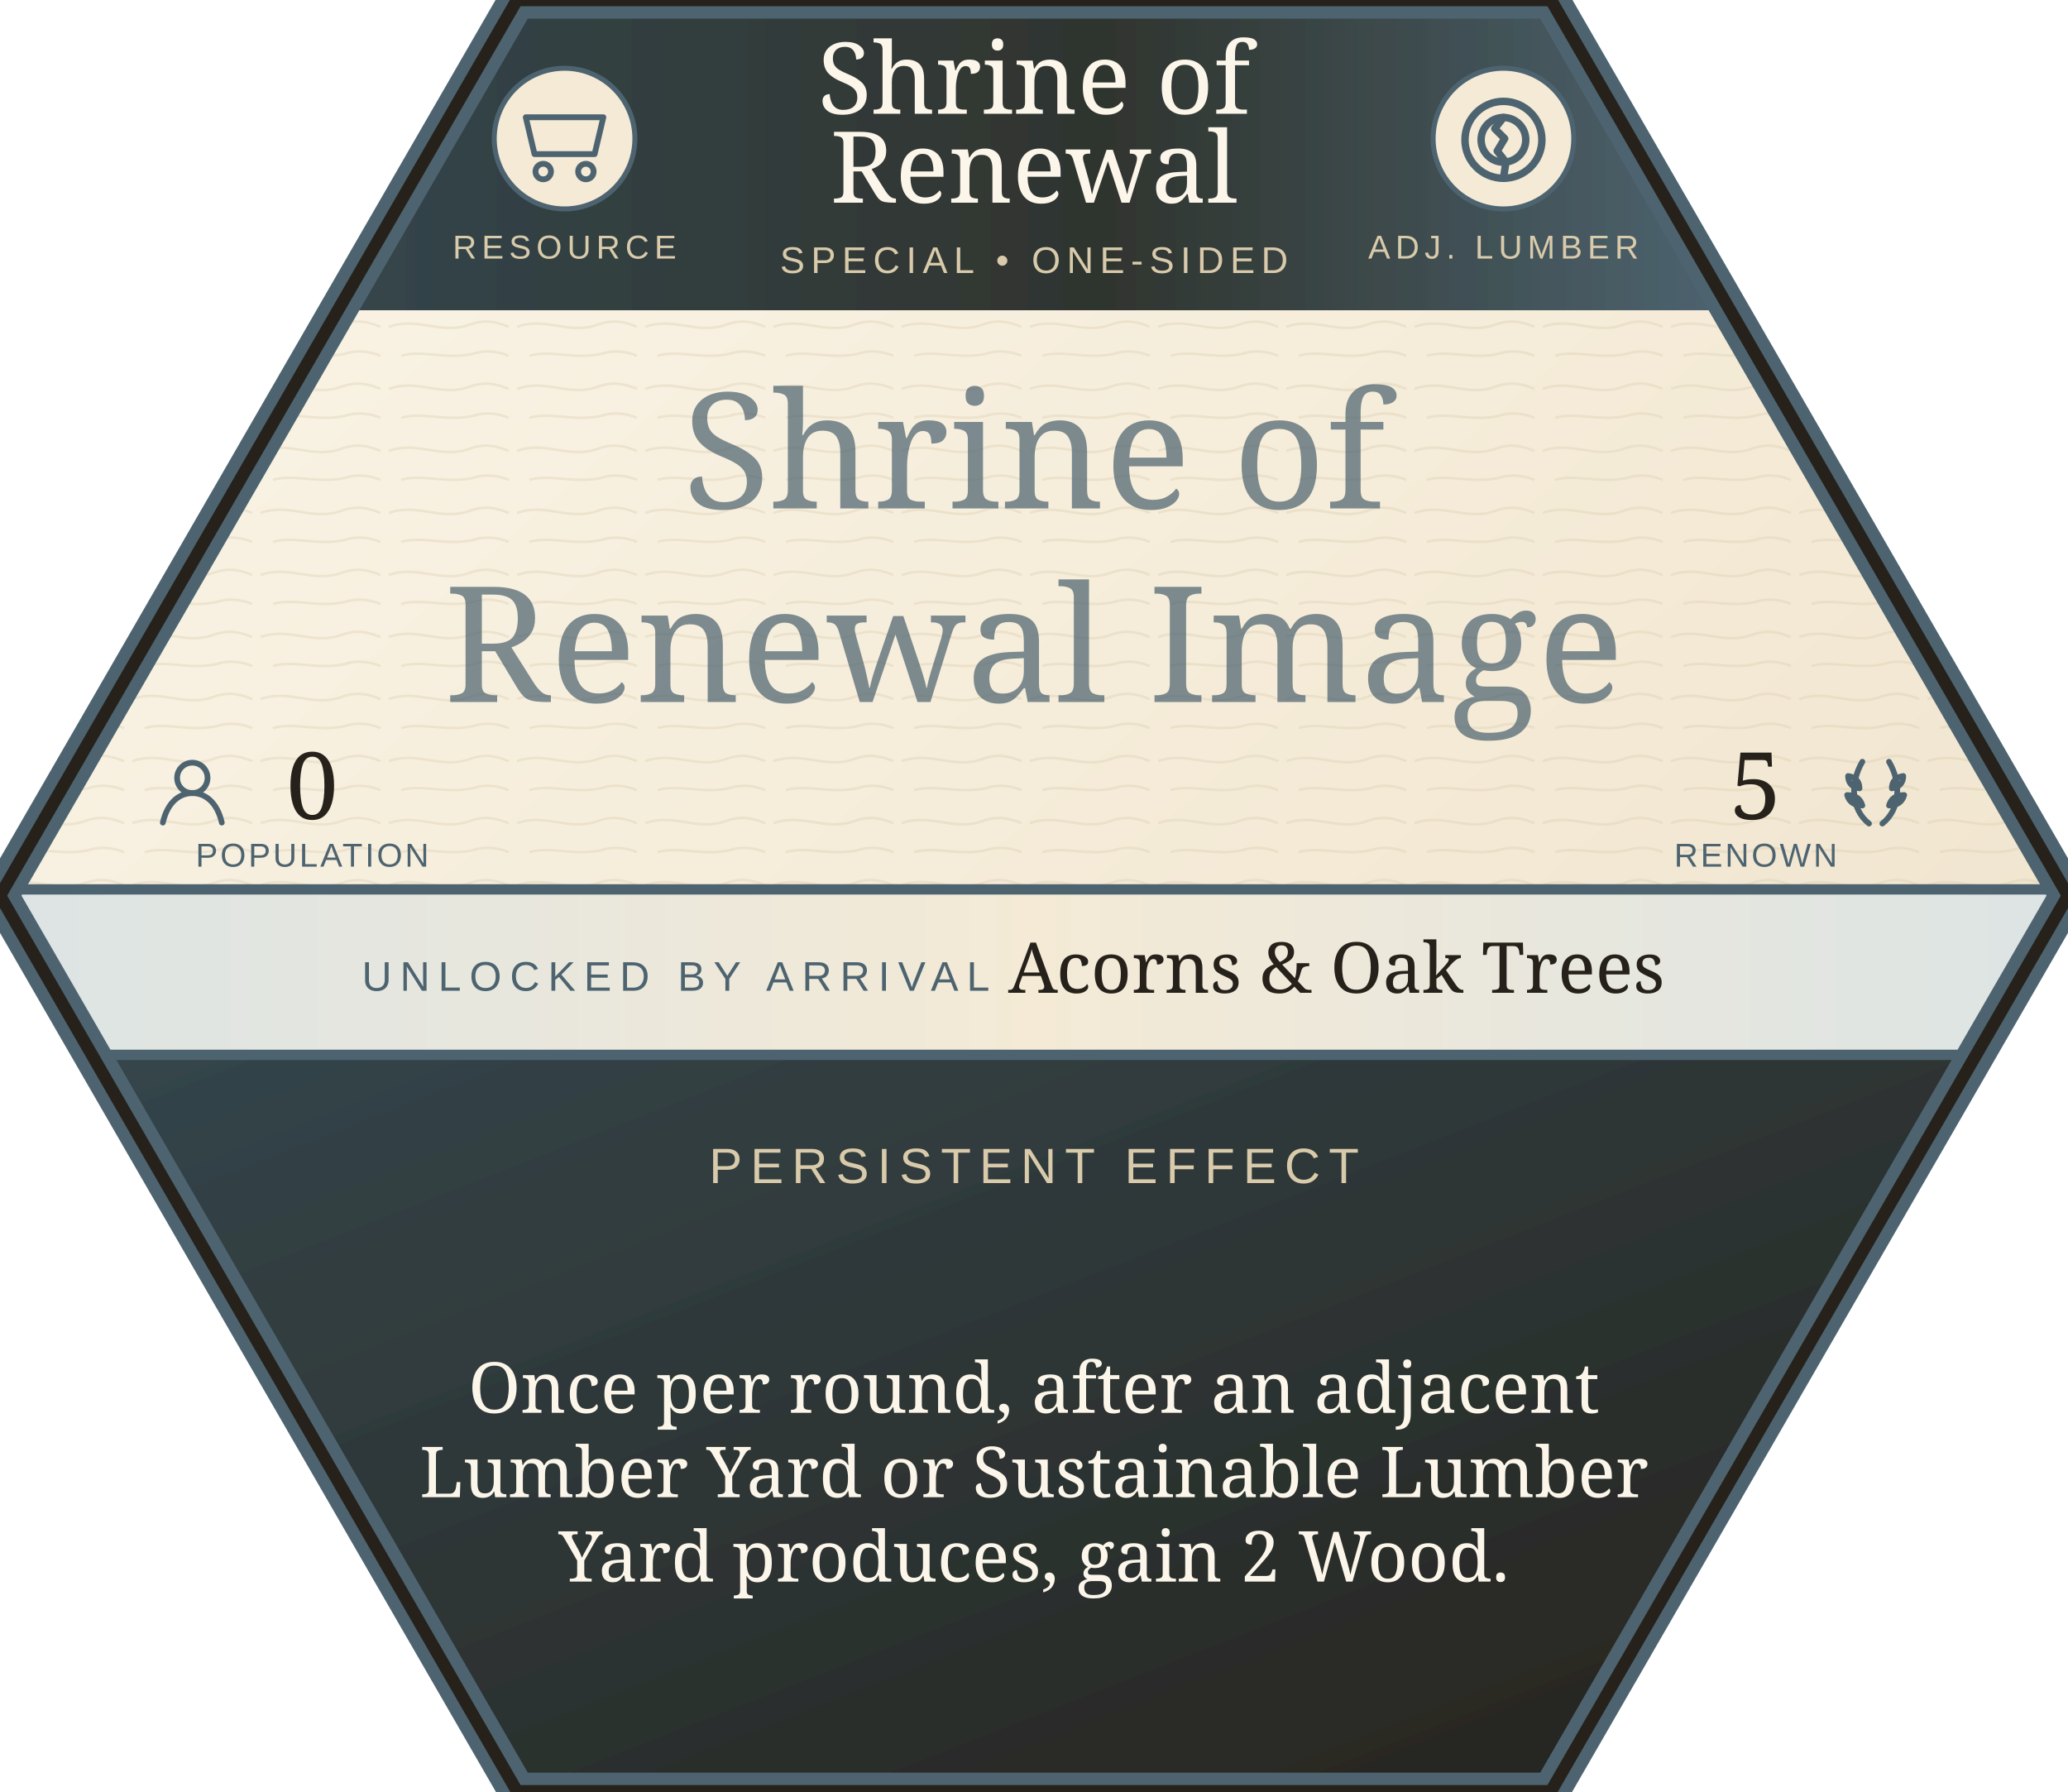
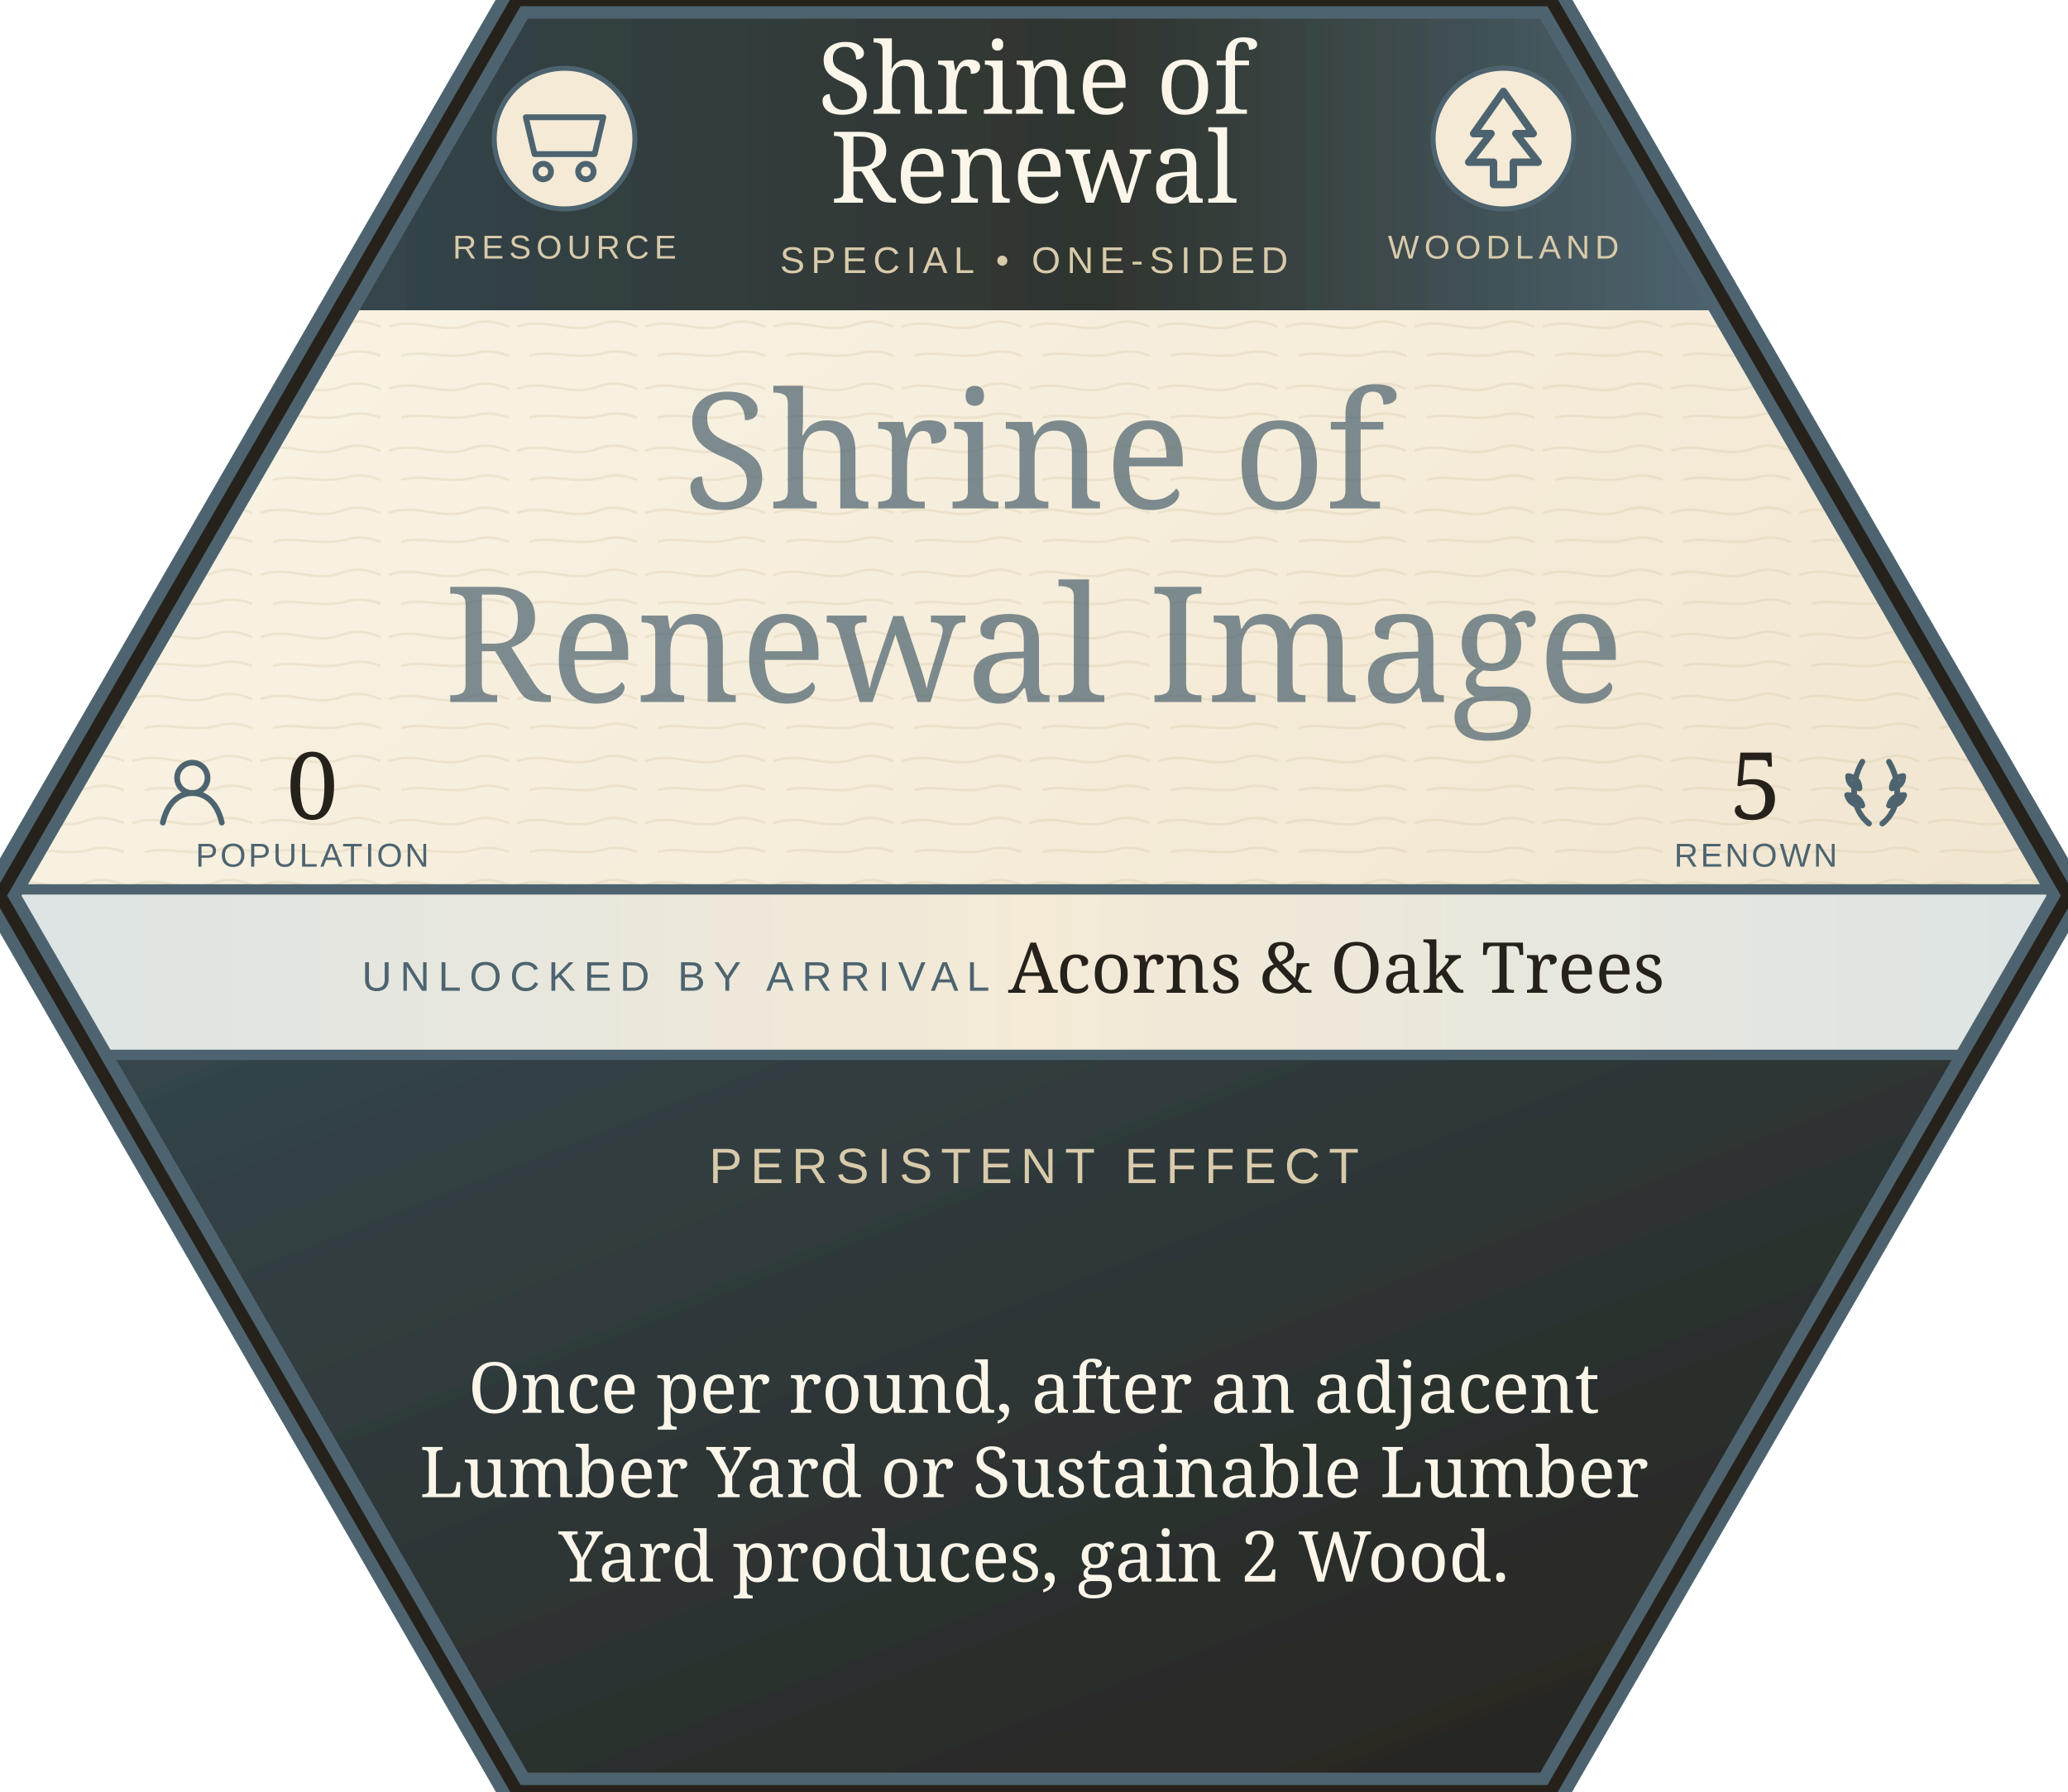
<svg xmlns="http://www.w3.org/2000/svg" data-template-version="1.13" data-source-id="special_shrine_of_renewal" data-kind="special" data-face="one-sided" data-footprint="single" data-size-hexes="1" width="60mm" height="51.962mm" viewBox="0 0 1000 866.025" role="img" aria-labelledby="title desc">
  <defs>
    <clipPath id="trim-clip">
      <path d="M250 0H750L1000 433.013 750 866.025H250L0 433.013Z" />
    </clipPath>
    <clipPath id="artwork-clip">
      <path d="M163 150H837L998.261 430H1.739Z" />
    </clipPath>
    <linearGradient id="paper" x1="0" y1="0" x2="1" y2="1">
      <stop offset="0" stop-color="#fbf6e9" />
      <stop offset=".55" stop-color="#f4ead6" />
      <stop offset="1" stop-color="#ede0c8" />
    </linearGradient>
    <linearGradient id="header" x1="0" y1="0" x2="1" y2="0">
      <stop offset="0" stop-color="#34454b" />
      <stop offset=".55" stop-color="#2f342e" />
      <stop offset="1" stop-color="#4d6470" />
    </linearGradient>
    <linearGradient id="unlock" x1="0" y1="0" x2="1" y2="0">
      <stop offset="0" stop-color="#dce4e4" />
      <stop offset=".5" stop-color="#f4ead6" />
      <stop offset="1" stop-color="#dce4e4" />
    </linearGradient>
    <linearGradient id="rules" x1="0" y1="0" x2="1" y2="1">
      <stop offset="0" stop-color="#34454b" />
      <stop offset="1" stop-color="#26221b" />
    </linearGradient>
    <pattern id="paper-fibres" width="62" height="30" patternUnits="userSpaceOnUse">
      <path d="M2 8c14-5 25 4 39-1 8-3 14-1 19 1M8 22c10-3 22 2 35-1 6-2 12-1 17 1" fill="none" stroke="#d8caaa" stroke-width="1.2" opacity=".34" />
    </pattern>
    <filter id="soft-shadow" x="-12%" y="-12%" width="124%" height="128%">
      <feDropShadow dx="0" dy="7" stdDeviation="7" flood-color="#151711" flood-opacity=".24" />
    </filter>
    <symbol id="icon-category-placeholder" viewBox="0 0 100 100">
      <path d="M24 74 68 30M33 20l47 47M24 74l-8 10 10-8M68 30l12-10M33 20l-9-7-11 11 7 9M80 67l7 9-11 11-9-7" />
    </symbol>
    <symbol id="icon-population" viewBox="0 0 100 100">
      <circle cx="50" cy="35" r="16" />
      <path d="M19 82c5-22 18-31 31-31s26 9 31 31" />
    </symbol>
    <symbol id="icon-renown" viewBox="0 0 100 100">
      <path d="M43 83C24 68 23 40 36 18M57 83c19-15 20-43 7-65" />
      <path d="M36 64C27 64 22 60 20 53c9 0 14 4 16 11ZM33 46C25 45 21 40 21 33c8 1 12 6 12 13ZM64 64c9 0 14-4 16-11-9 0-14 4-16 11ZM67 46c8-1 12-6 12-13-8 1-12 6-12 13Z" />
    </symbol>
    <style>
      @font-face{font-family:Almendra;src:url('../../../src/assets/fonts/almendra-latin-regular.woff2') format('woff2');font-weight:400}
      @font-face{font-family:Alegreya;src:url('../../../src/assets/fonts/alegreya-latin-variable.woff2') format('woff2');font-weight:400 500}
      @font-face{font-family:'Alegreya Sans';src:url('../../../src/assets/fonts/alegreya-sans-latin-medium.woff2') format('woff2');font-weight:500}
      text{font-family:Alegreya,Georgia,serif;fill:#26221b}.title{font-family:Almendra,Georgia,serif;font-size:46px;fill:#fbf6e9}.title.second{font-size:43px}
      .side,.corner,.score-label,.unlock-label,.kicker{font-family:'Alegreya Sans',Arial,sans-serif;font-weight:500;letter-spacing:4px}
      .side{font-size:18px;fill:#d8caaa;letter-spacing:3px}.corner{font-size:16px;fill:#d8caaa;letter-spacing:2.5px}.score-value{font-size:45px}.score-label{font-size:16px;fill:#4d6470;letter-spacing:1.2px}
      .unlock-label{font-size:20px;fill:#4d6470}.unlock-name{font-family:Almendra,Georgia,serif;font-size:34px}.kicker{font-size:24px;fill:#d8caaa}
      .rules-copy{font-size:34px;fill:#fbf6e9}.artwork-placeholder{font-family:Almendra,Georgia,serif;fill:#4d6470;opacity:.72}.icon-dark,.score-icon{fill:none;stroke:#4d6470;stroke-width:6;stroke-linecap:round;stroke-linejoin:round}
    </style>
    <symbol id="icon-placement-any-land" viewBox="0 0 100 100">
      <path d="M50 10 84 30v40L50 90 16 70V30Z" />
    </symbol>
    <symbol id="icon-placement-terrain-grasslands" viewBox="0 0 100 100">
      <path d="M14 80h72M34 76c0-21-5-35-14-45M50 76V19M66 76c0-18 6-32 17-43" />
    </symbol>
    <symbol id="icon-placement-terrain-water" viewBox="0 0 100 100">
      <path d="M12 32c12-12 24-12 36 0s24 12 40 0M12 52c12-12 24-12 36 0s24 12 40 0M12 72c12-12 24-12 36 0s24 12 40 0" />
    </symbol>
    <symbol id="icon-placement-terrain-woodland" viewBox="0 0 100 100">
      <path d="m50 12-24 34h14L22 69h20v18h16V69h20L60 46h14Z" />
    </symbol>
    <symbol id="icon-placement-terrain-mountains" viewBox="0 0 100 100">
      <path d="m11 80 30-58 16 31 10-19 22 46Z" />
    </symbol>
    <symbol id="icon-placement-terrain-heaths" viewBox="0 0 100 100">
      <path d="M14 80h72M30 76V38M50 76V26M70 76V45" />
      <circle cx="30" cy="32" r="5" />
      <circle cx="50" cy="20" r="5" />
      <circle cx="70" cy="39" r="5" />
    </symbol>
    <symbol id="icon-placement-terrain-arable" viewBox="0 0 100 100">
      <path d="M50 86V14M50 32c-13 0-21-6-23-17 13-1 21 5 23 17ZM50 47c13 0 21-6 23-17-13-1-21 5-23 17ZM50 61c-13 0-21-6-23-17 13-1 21 5 23 17ZM50 76c13 0 21-6 23-17-13-1-21 5-23 17Z" />
    </symbol>
    <symbol id="icon-placement-terrain-ruins" viewBox="0 0 100 100">
      <path d="M14 82h72M26 76V32h18v44M58 76V44h18v32M22 32h26M54 44h26" />
    </symbol>
    <symbol id="icon-placement-standard-land" viewBox="0 0 100 100" />
    <symbol id="icon-placement-adjacent-water" viewBox="0 0 100 100">
      <path d="M18 17h24l12 21h24l12 21-12 21H54L42 59H18L6 38ZM54 38 42 59" />
      <path d="M51 54c5-5 10-5 15 0s10 5 16 0M51 65c5-5 10-5 15 0s10 5 16 0" />
    </symbol>
    <symbol id="icon-placement-adjacent-ruins" viewBox="0 0 100 100">
      <path d="M18 17h24l12 21h24l12 21-12 21H54L42 59H18L6 38ZM54 38 42 59" />
      <path d="M53 70h27M58 67V52h7v15M70 67V57h7v10" />
    </symbol>
    <symbol id="icon-placement-category-resource" viewBox="-64 -64 128 128">
      <path d="M-40-22h80l-9 38h-62Z" />
      <circle cx="-22" cy="34" r="8" />
      <circle cx="22" cy="34" r="8" />
    </symbol>
    <symbol id="icon-placement-category-housing" viewBox="-64 -64 128 128">
      <path d="M-46-6 0-44 46-6M-34-15V40H34V-15" />
    </symbol>
    <symbol id="icon-placement-category-crafting" viewBox="-64 -64 128 128">
      <g transform="rotate(-38)">
        <rect x="-38" y="-34" width="76" height="28" rx="5" />
        <path d="M0-6V48" />
      </g>
    </symbol>
    <symbol id="icon-placement-category-merchant" viewBox="-64 -64 128 128">
      <path d="M0-44V42M-38-27H38M-20 44H20" />
      <path d="M-30-27-44 8M-30-27-16 8M30-27 16 8M30-27 44 8" />
      <path d="M-48 8h36l-5 10h-26ZM12 8h36l-5 10H17Z" />
    </symbol>
    <symbol id="icon-placement-category-social" viewBox="-64 -64 128 128">
      <path d="M0 28C-23 14-18-7-4-38c3 18 14 19 18 2 19 22 18 48-14 64Z" />
      <path d="M-34 43 30 25M30 43-34 25" />
    </symbol>
    <symbol id="icon-placement-category-wellbeing" viewBox="-64 -64 128 128">
      <circle cx="0" cy="0" r="27" />
      <path d="M38 0h16M26.87 26.87l11.31 11.31M0 38v16M-26.87 26.87l-11.31 11.31M-38 0h-16M-26.87-26.87l-11.31-11.31M0-38v-16M26.87-26.87l11.31-11.31" />
    </symbol>
    <symbol id="icon-placement-category-travel" viewBox="-64 -64 128 128">
      <circle cx="0" cy="0" r="45" />
      <circle cx="0" cy="0" r="8" />
      <path d="M0 0h37M0 0l26.16 26.16M0 0v37M0 0l-26.16 26.16M0 0h-37M0 0l-26.16-26.16M0 0v-37M0 0l26.16-26.16" />
    </symbol>
    <symbol id="icon-placement-category-housing-wellbeing" viewBox="0 0 100 100">
      <path d="m8 58 24-20 24 20M14 53v29h36V53" />
      <circle cx="75" cy="30" r="11" />
      <path d="M75 12v6M75 42v6M57 30h6M87 30h6" />
    </symbol>
    <symbol id="icon-placement-named-lumber" viewBox="0 0 100 100">
      <circle cx="50" cy="51" r="31" />
      <circle cx="50" cy="51" r="18" />
      <path d="m50 33-7 9 8 8-6 10 7 9-2 13" />
    </symbol>
    <symbol id="icon-placement-named-mine" viewBox="0 0 100 100">
      <path d="m12 82 38-64 38 64Z" />
      <path d="M34 82V59Q50 43 66 59V82" />
    </symbol>
    <symbol id="icon-placement-named-gathering" viewBox="-64 -64 128 128">
      <path d="M-40-22h80l-9 38h-62Z" />
      <circle cx="-22" cy="34" r="8" />
      <circle cx="22" cy="34" r="8" />
    </symbol>
    <symbol id="icon-placement-named-farm" viewBox="0 0 100 100">
      <path d="M50 87V14M50 34c-14 0-22-7-24-18 14-1 22 5 24 18ZM50 50c14 0 22-7 24-18-14-1-22 5-24 18ZM50 65c-14 0-22-7-24-18 14-1 22 5 24 18ZM50 80c14 0 22-7 24-18-14-1-22 5-24 18Z" />
    </symbol>
    <symbol id="icon-placement-named-dig-site" viewBox="0 0 100 100">
      <path d="M40 17h20M50 17v43" />
      <path d="M36 60h28L58 84H42Z" />
    </symbol>
    <symbol id="icon-placement-rule" viewBox="0 0 100 100">
      <path d="M50 89S20 62 20 39a30 30 0 0 1 60 0c0 23-30 50-30 50Z" />
      <circle cx="50" cy="39" r="10" />
    </symbol>
  </defs>
  <g id="background" filter="url(#soft-shadow)" clip-path="url(#trim-clip)">
    <rect width="1000" height="866.025" fill="url(#paper)" />
    <rect width="1000" height="866.025" fill="url(#paper-fibres)" />
    <path d="M250 0H750L837 150H163Z" fill="url(#header)" />
    <path d="M1.739 430H998.261L955.551 510H44.449Z" fill="url(#unlock)" />
    <path d="M44.449 510H955.551L750 866.025H250Z" fill="url(#rules)" />
  </g>
  <g id="artwork" clip-path="url(#artwork-clip)">
    <text class="artwork-placeholder" data-field="artwork-image-1" x="500" y="245.82" text-anchor="middle" style="font-size:78px" data-safe-width="640.37">Shrine of</text>
    <text class="artwork-placeholder" data-field="artwork-image-2" x="500" y="339.42" text-anchor="middle" style="font-size:78px" data-safe-width="748.19">Renewal Image</text>
  </g>
  <g id="structure">
    <path d="M1.739 430H998.261M44.449 510H955.551" fill="none" stroke="#4d6470" stroke-width="5" />
  </g>
  <g id="content">
    <circle cx="273" cy="67" r="34" fill="#f4ead6" stroke="#4d6470" stroke-width="2.4" />
    <g class="icon-dark" data-tile-type-icon="category-resource" data-tile-type="resource" data-tile-type-glyph="gathering-cart" transform="translate(243 37) scale(.6)">
      <use href="#icon-placement-category-resource" width="100" height="100" />
    </g>
    <text class="corner" data-field="category-label-1" x="273" y="125" text-anchor="middle" style="font-size:16px" data-safe-x1="177" data-safe-x2="369">RESOURCE</text>
    <circle cx="727" cy="67" r="34" fill="#f4ead6" stroke="#4d6470" stroke-width="2.4" />
-     <g class="icon-dark" data-placement-icon="named-lumber" data-placement-kind="adjacent-named-tile" transform="translate(697 37) scale(.6)">
-       <use href="#icon-placement-named-lumber" width="100" height="100" />
-     </g>
-     <text class="corner" data-field="requirement-label-1" x="727" y="125" text-anchor="middle" style="font-size:16px" data-safe-x1="631" data-safe-x2="823">ADJ. LUMBER</text>
+     <g class="icon-dark" data-placement-icon="terrain-woodland" data-placement-kind="terrain" transform="translate(697 37) scale(.6)">
+       <use href="#icon-placement-terrain-woodland" width="100" height="100" />
+     </g>
+     <text class="corner" data-field="requirement-label-1" x="727" y="125" text-anchor="middle" style="font-size:16px" data-safe-x1="631" data-safe-x2="823">WOODLAND</text>
    <text class="title" data-field="tile-name-line-1" x="500" y="55" text-anchor="middle" style="font-size:48px" data-safe-x1="320" data-safe-x2="680">Shrine of</text>
    <text class="title" data-field="tile-name-line-2" x="500" y="98" text-anchor="middle" style="font-size:48px" data-safe-x1="320" data-safe-x2="680">Renewal</text>
    <text class="side" x="500" y="132" text-anchor="middle">SPECIAL • ONE-SIDED</text>
    <g data-field="population" transform="translate(93 383)">
      <g class="score-icon" transform="translate(-23 -23) scale(.46)">
        <use href="#icon-population" width="100" height="100" />
      </g>
      <text class="score-value" x="58" y="13" text-anchor="middle">0</text>
      <text class="score-label" x="58" y="36" text-anchor="middle">POPULATION</text>
    </g>
    <g data-field="renown" transform="translate(907 383)">
      <g class="score-icon" transform="translate(-23 -23) scale(.46)">
        <use href="#icon-renown" width="100" height="100" />
      </g>
      <text class="score-value" x="-58" y="13" text-anchor="middle">5</text>
      <text class="score-label" x="-58" y="36" text-anchor="middle">RENOWN</text>
    </g>
    <text class="unlock-label" x="175" y="479">UNLOCKED BY ARRIVAL</text>
    <text class="unlock-name" data-field="arrival-name" x="805" y="480" text-anchor="end" style="font-size:34px" data-safe-x1="385" data-safe-x2="820">Acorns &amp; Oak Trees</text>
    <text class="kicker" data-field="effect-type" x="500" y="572" text-anchor="middle">PERSISTENT EFFECT</text>
    <text class="rules-copy" data-field="effect-line-1" x="500" y="683.06" text-anchor="middle" style="font-size:34px" data-safe-width="611.27">Once per round, after an adjacent</text>
    <text class="rules-copy" data-field="effect-line-2" x="500" y="723.86" text-anchor="middle" style="font-size:34px" data-safe-width="564.16">Lumber Yard or Sustainable Lumber</text>
    <text class="rules-copy" data-field="effect-line-3" x="500" y="764.66" text-anchor="middle" style="font-size:34px" data-safe-width="517.05">Yard produces, gain 2 Wood.</text>
  </g>
  <g id="trim">
    <path d="M250 0H750L1000 433.013 750 866.025H250L0 433.013Z" fill="none" stroke="#4d6470" stroke-width="18" stroke-linejoin="round" />
    <path d="M250 0H750L1000 433.013 750 866.025H250L0 433.013Z" fill="none" stroke="#26221b" stroke-width="6" stroke-linejoin="round" />
  </g>
</svg>
